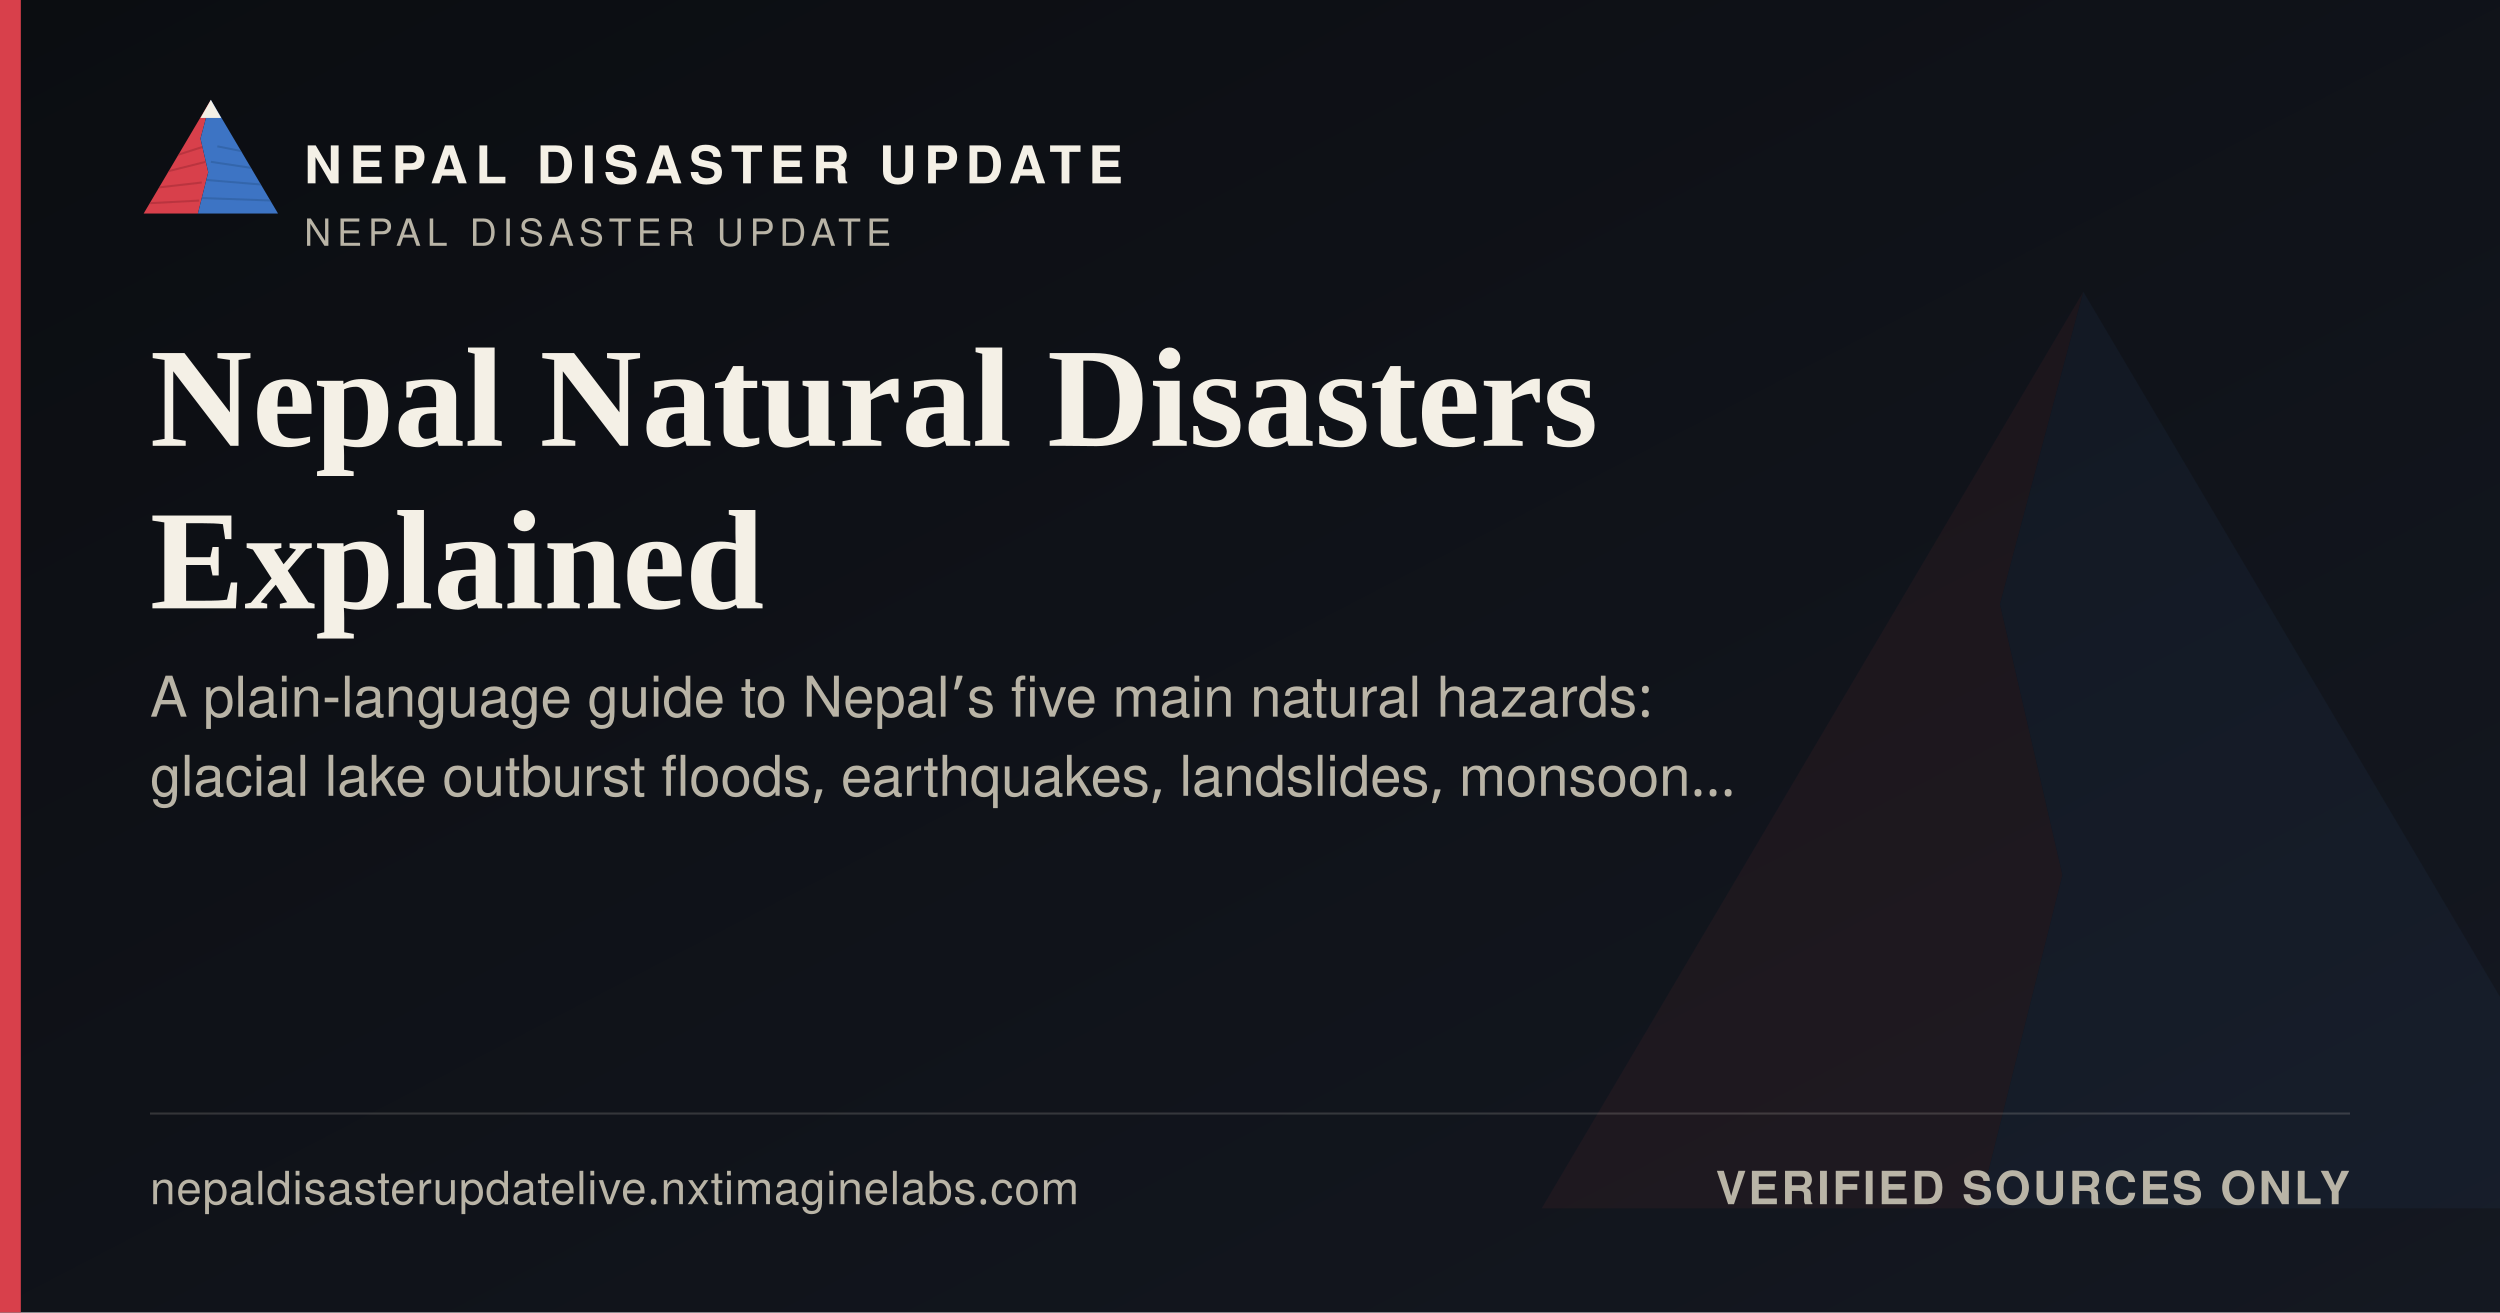
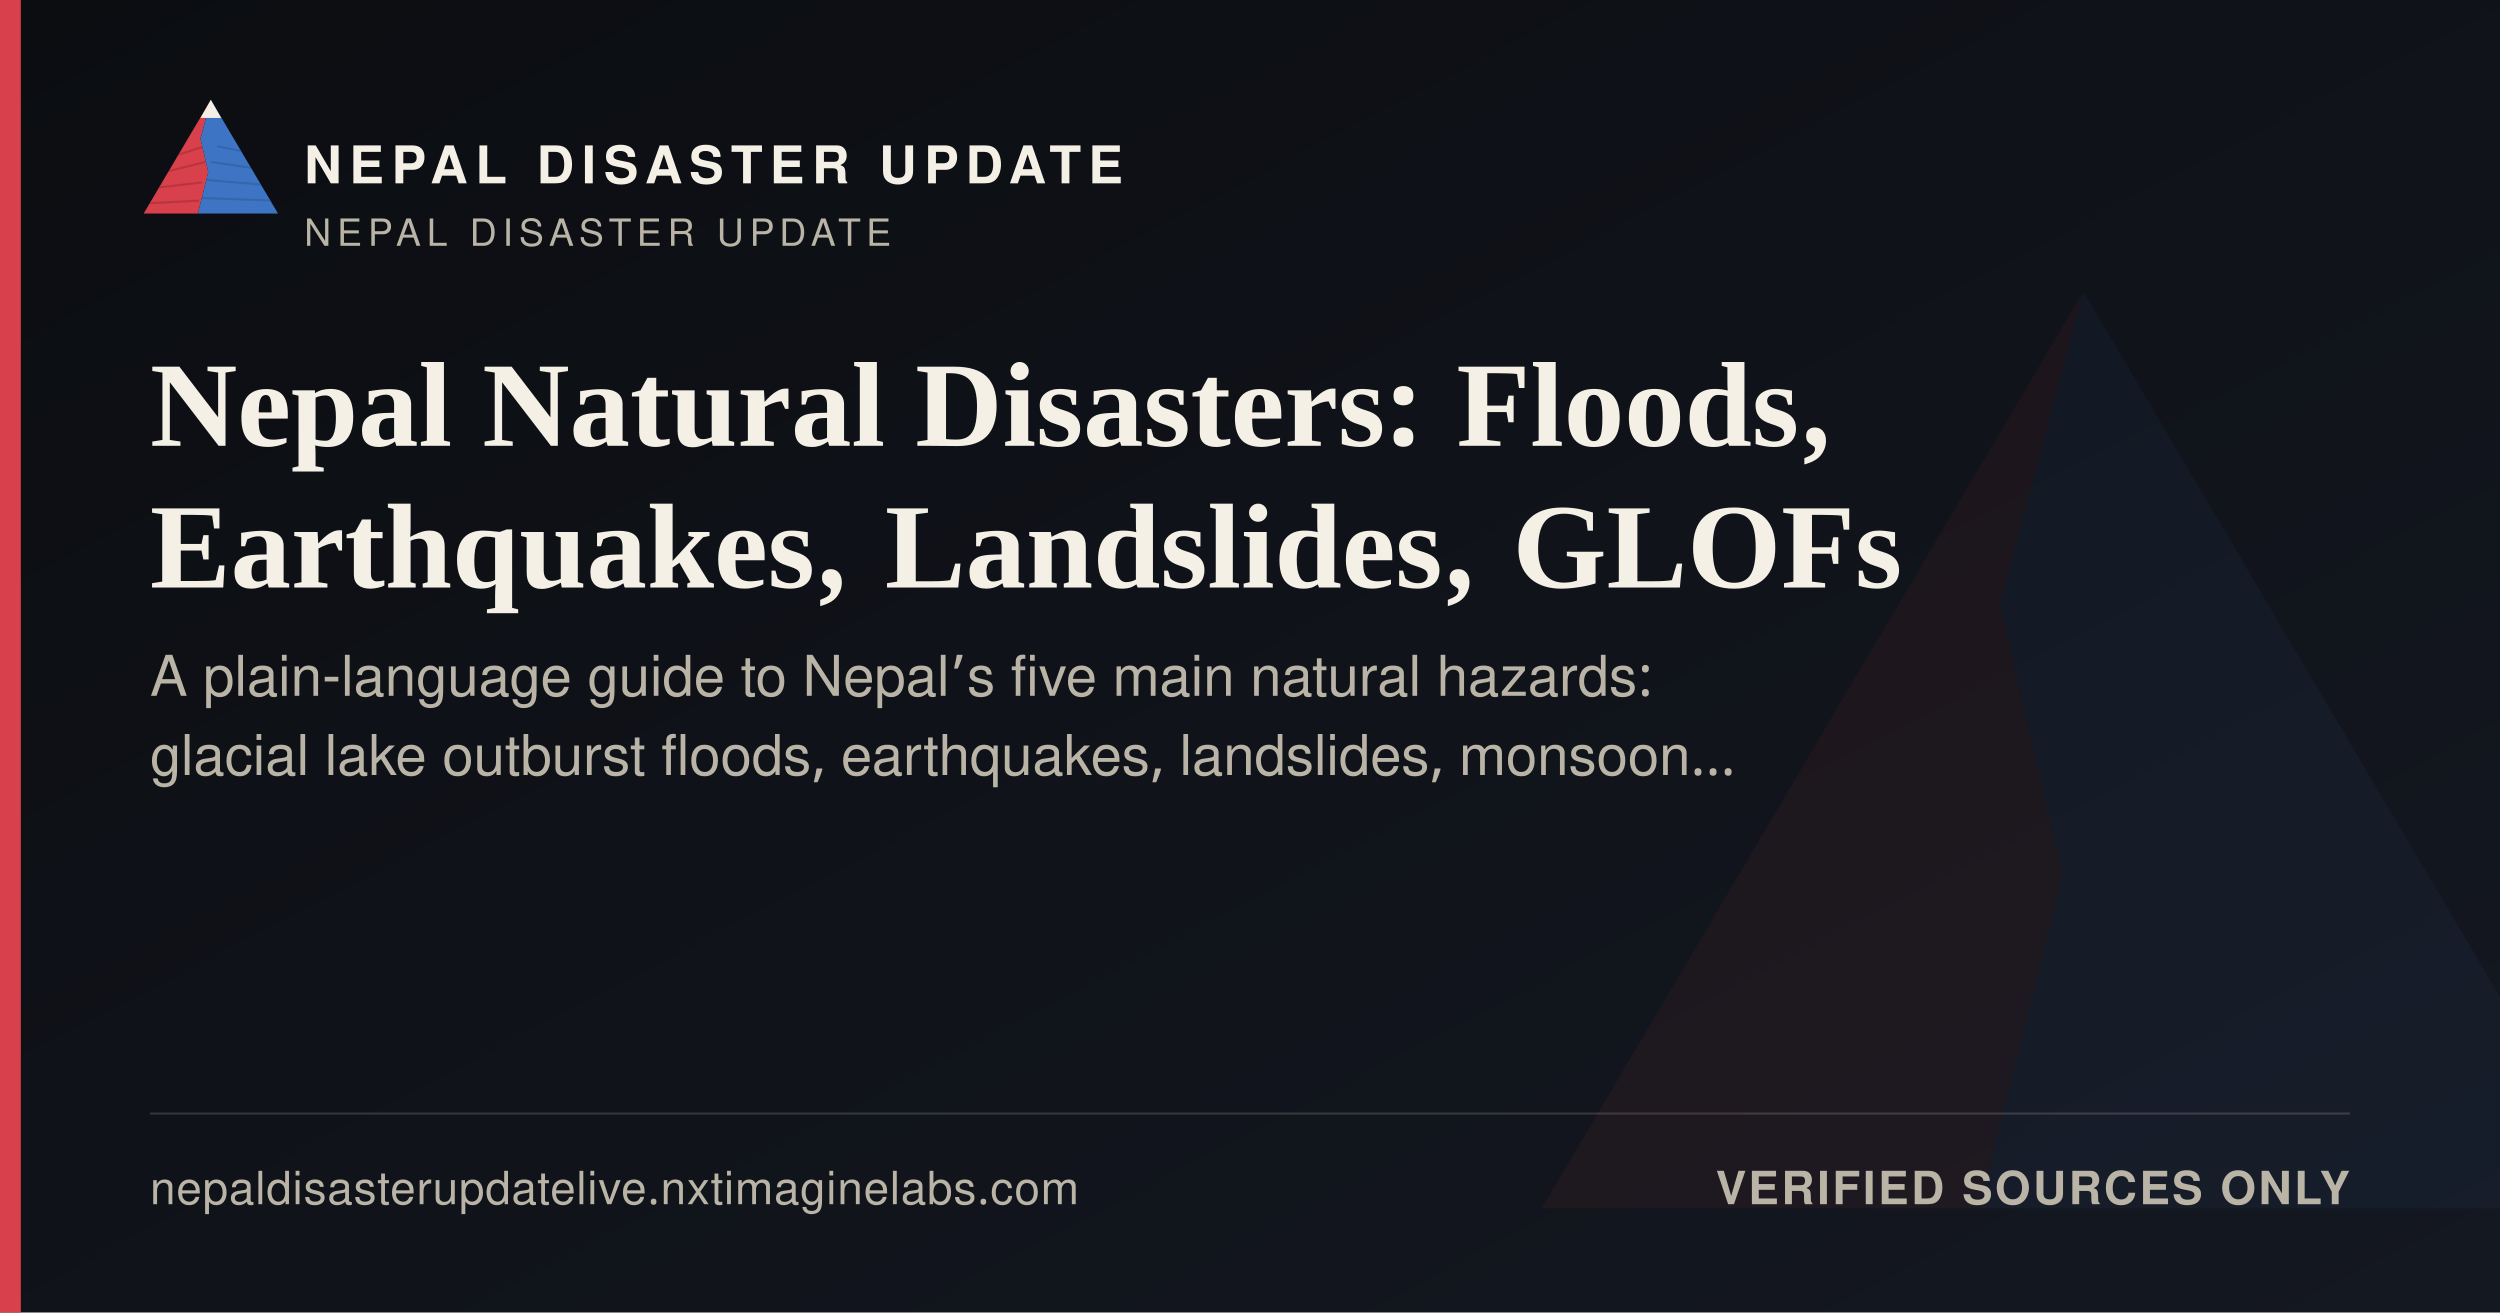
<svg xmlns="http://www.w3.org/2000/svg" width="1200" height="630" viewBox="0 0 1200 630">
  <defs>
    <linearGradient id="ogbg" x1="0" y1="0" x2="1" y2="1">
      <stop offset="0" stop-color="#0B0D11" />
      <stop offset="1" stop-color="#141821" />
    </linearGradient>
  </defs>
  <rect width="1200" height="630" fill="url(#ogbg)" />
  <g transform="translate(700,60) scale(5)" opacity="0.06">
    <polygon points="60,16 52,46 58,72 50,104 8,104" fill="#D8404B" />
    <polygon points="60,16 112,104 50,104 58,72 52,46" fill="#3D74C4" />
  </g>
  <rect x="0" y="0" width="10" height="630" fill="#D8404B" />
  <g transform="translate(64,38) scale(0.62)">
    <g>
      <defs>
        <clipPath id="ogLc">
          <polygon points="60,16 52,46 58,72 50,104 8,104" />
        </clipPath>
        <clipPath id="ogRc">
          <polygon points="60,16 112,104 50,104 58,72 52,46" />
        </clipPath>
      </defs>
      <polygon points="60,16 52,46 58,72 50,104 8,104" fill="#D8404B" />
      <g clip-path="url(#ogLc)" stroke="#A32A34" stroke-width="1.6" fill="none" opacity="0.55">
        <path d="M30,60 L55,52" />
        <path d="M24,72 L56,64" />
        <path d="M18,84 L53,80" />
        <path d="M13,96 L51,94" />
      </g>
      <polygon points="60,16 112,104 50,104 58,72 52,46" fill="#3D74C4" />
      <g clip-path="url(#ogRc)" stroke="#2A5793" stroke-width="1.6" fill="none" opacity="0.5">
        <path d="M65,52 L95,58" />
        <path d="M60,64 L100,70" />
        <path d="M56,78 L104,82" />
        <path d="M52,92 L108,94" />
      </g>
      <polygon points="60,16 52,30 68,30" fill="#F4F0E6" />
    </g>
  </g>
  <text x="146" y="88" font-family="'Public Sans', 'Noto Sans Devanagari', 'Helvetica Neue', Helvetica, Arial, sans-serif" font-size="25" font-weight="800" letter-spacing="3.6" fill="#F4F0E6">NEPAL DISASTER UPDATE</text>
  <text x="146" y="118" font-family="'Public Sans', 'Noto Sans Devanagari', 'Helvetica Neue', Helvetica, Arial, sans-serif" font-size="18" letter-spacing="2.8" fill="#B9B4A6">NEPAL DISASTER UPDATE</text>
-   <text x="72" y="214" font-family="Newsreader, 'Noto Serif Devanagari', Georgia, 'Times New Roman', serif" font-size="68" font-weight="600" fill="#F4F0E6">Nepal Natural Disasters</text>
-   <text x="72" y="292" font-family="Newsreader, 'Noto Serif Devanagari', Georgia, 'Times New Roman', serif" font-size="68" font-weight="600" fill="#F4F0E6">Explained</text>
-   <text x="72" y="344" font-family="'Public Sans', 'Noto Sans Devanagari', 'Helvetica Neue', Helvetica, Arial, sans-serif" font-size="27" fill="#B9B4A6">A plain-language guide to Nepal’s five main natural hazards:</text>
-   <text x="72" y="382" font-family="'Public Sans', 'Noto Sans Devanagari', 'Helvetica Neue', Helvetica, Arial, sans-serif" font-size="27" fill="#B9B4A6">glacial lake outburst floods, earthquakes, landslides, monsoon…</text>
+   <text x="72" y="214" font-family="Newsreader, 'Noto Serif Devanagari', Georgia, 'Times New Roman', serif" font-size="58" font-weight="600" fill="#F4F0E6">Nepal Natural Disasters: Floods,</text>
+   <text x="72" y="282" font-family="Newsreader, 'Noto Serif Devanagari', Georgia, 'Times New Roman', serif" font-size="58" font-weight="600" fill="#F4F0E6">Earthquakes, Landslides, GLOFs</text>
+   <text x="72" y="334" font-family="'Public Sans', 'Noto Sans Devanagari', 'Helvetica Neue', Helvetica, Arial, sans-serif" font-size="27" fill="#B9B4A6">A plain-language guide to Nepal’s five main natural hazards:</text>
+   <text x="72" y="372" font-family="'Public Sans', 'Noto Sans Devanagari', 'Helvetica Neue', Helvetica, Arial, sans-serif" font-size="27" fill="#B9B4A6">glacial lake outburst floods, earthquakes, landslides, monsoon…</text>
  <rect x="72" y="534" width="1056" height="1" fill="rgba(244,240,230,0.16)" />
  <text x="72" y="578" font-family="'Public Sans', 'Noto Sans Devanagari', 'Helvetica Neue', Helvetica, Arial, sans-serif" font-size="22" fill="#B9B4A6" letter-spacing="0.4">nepaldisasterupdatelive.nxtimaginelabs.com</text>
  <text x="1128" y="578" text-anchor="end" font-family="'Public Sans', 'Noto Sans Devanagari', 'Helvetica Neue', Helvetica, Arial, sans-serif" font-size="22" font-weight="700" letter-spacing="1.2" fill="#B9B4A6">VERIFIED SOURCES ONLY</text>
</svg>
